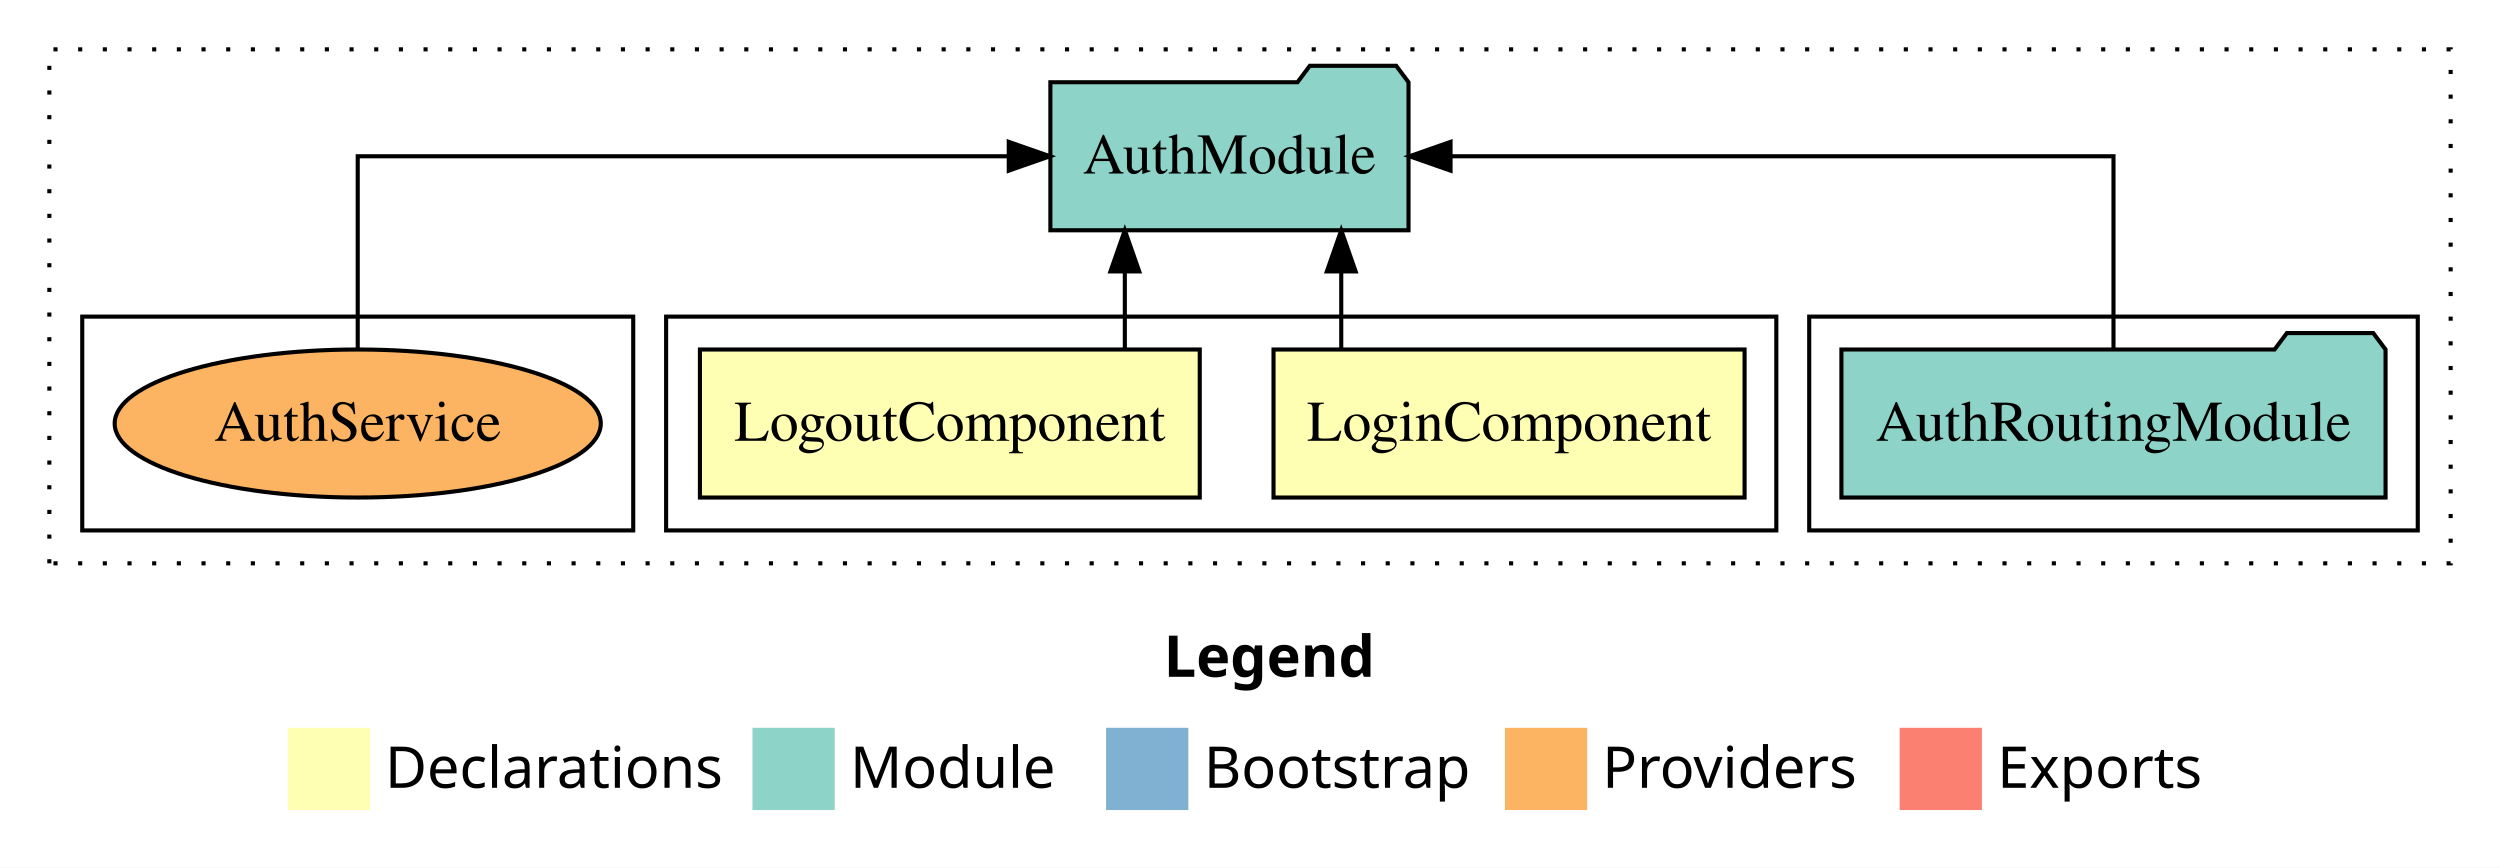
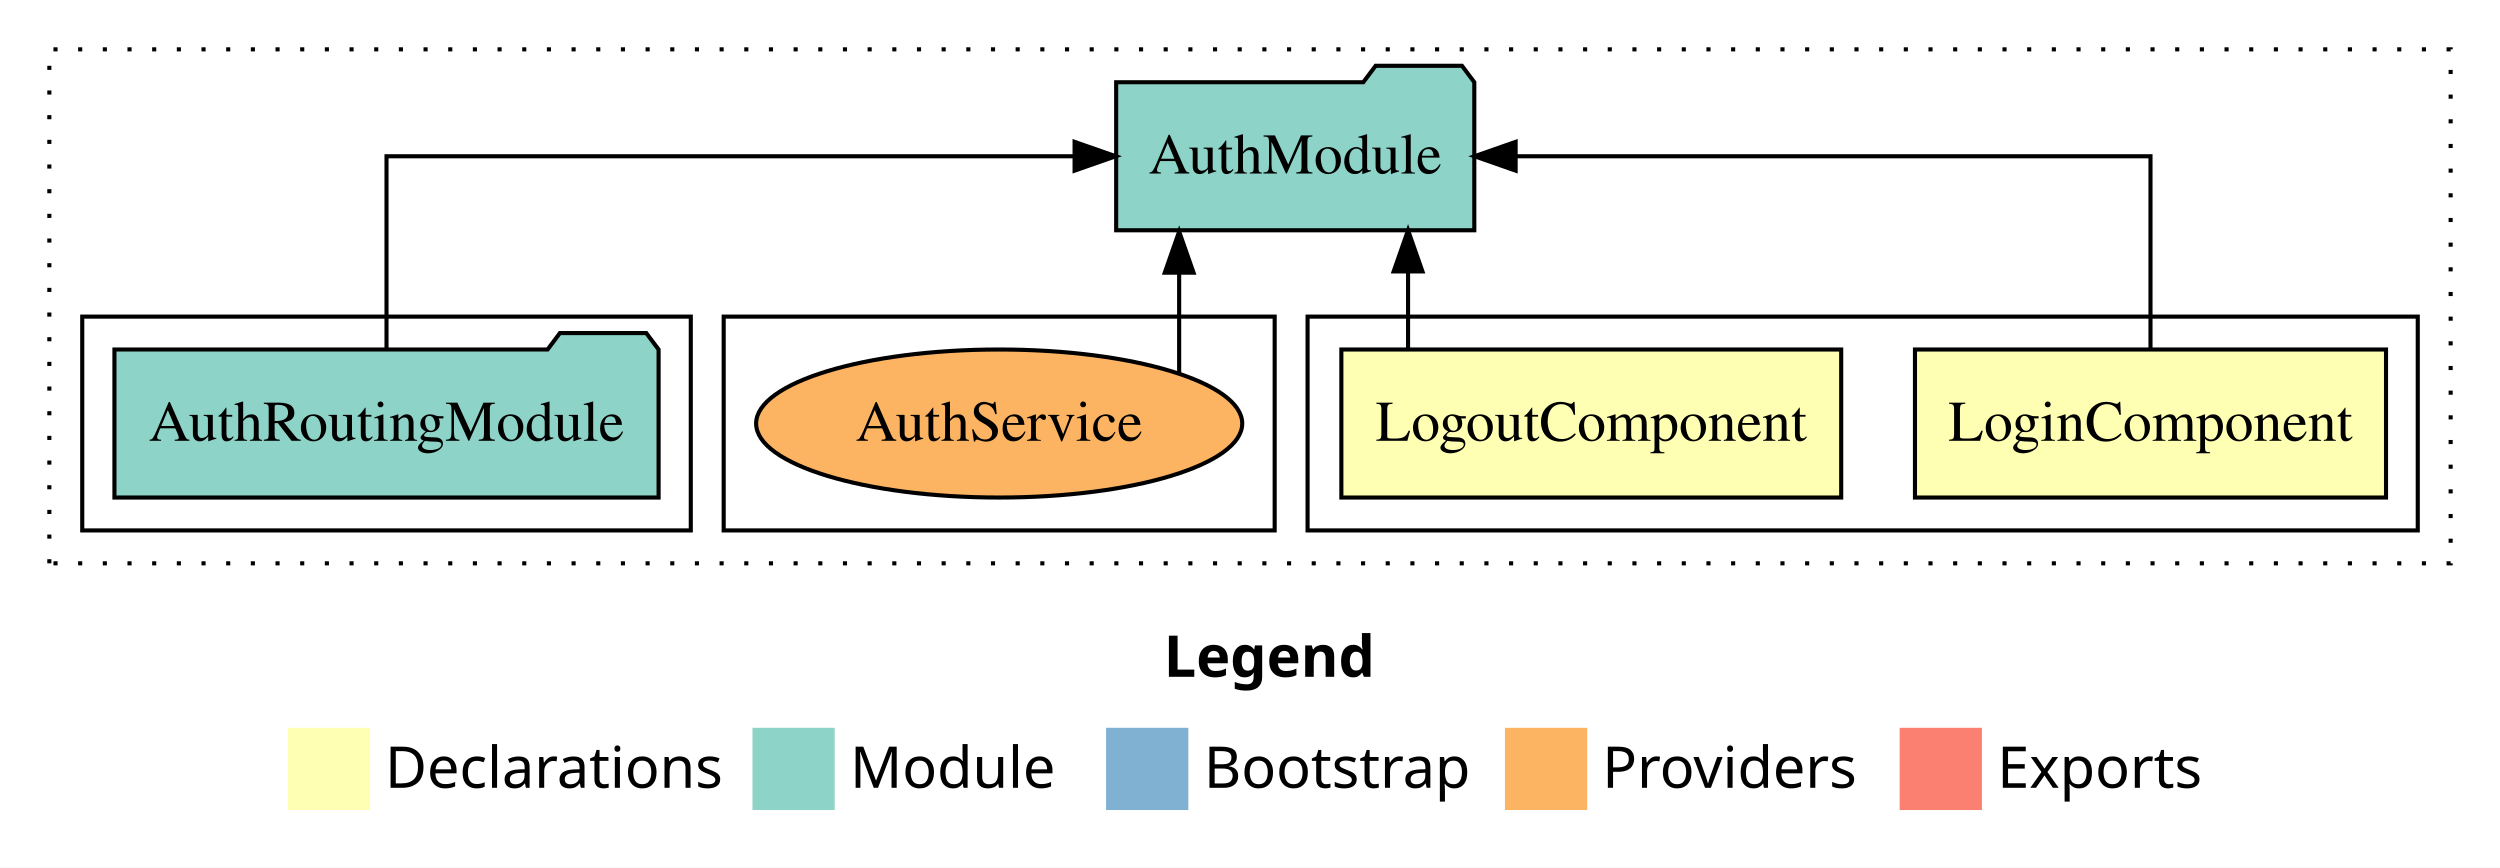
<svg xmlns="http://www.w3.org/2000/svg" width="608pt" height="211pt" viewBox="0.00 0.00 608.00 211.00">
  <g id="graph0" class="graph" transform="scale(1 1) rotate(0) translate(4 207)">
    <polygon fill="white" stroke="transparent" points="-4,4 -4,-207 604,-207 604,4 -4,4" />
    <text text-anchor="start" x="279.01" y="-42.4" font-family="Times-12" font-weight="bold" font-size="14.00">Legend</text>
    <polygon fill="#ffffb3" stroke="transparent" points="66,-10 66,-30 86,-30 86,-10 66,-10" />
    <text text-anchor="start" x="89.63" y="-15.4" font-family="Times-12" font-size="14.00">  Declarations</text>
    <polygon fill="#8dd3c7" stroke="transparent" points="179,-10 179,-30 199,-30 199,-10 179,-10" />
    <text text-anchor="start" x="202.73" y="-15.4" font-family="Times-12" font-size="14.00">  Module</text>
    <polygon fill="#80b1d3" stroke="transparent" points="265,-10 265,-30 285,-30 285,-10 265,-10" />
    <text text-anchor="start" x="288.78" y="-15.4" font-family="Times-12" font-size="14.00">  Bootstrap</text>
    <polygon fill="#fdb462" stroke="transparent" points="362,-10 362,-30 382,-30 382,-10 362,-10" />
    <text text-anchor="start" x="385.67" y="-15.4" font-family="Times-12" font-size="14.00">  Providers</text>
    <polygon fill="#fb8072" stroke="transparent" points="458,-10 458,-30 478,-30 478,-10 458,-10" />
    <text text-anchor="start" x="481.73" y="-15.4" font-family="Times-12" font-size="14.00">  Exports</text>
    <g id="clust1" class="cluster">
      <polygon fill="none" stroke="black" stroke-dasharray="1,5" points="8,-70 8,-195 592,-195 592,-70 8,-70" />
    </g>
-     <g id="clust5" class="cluster">
-       <polygon fill="none" stroke="black" points="436,-78 436,-130 584,-130 584,-78 436,-78" />
-     </g>
    <g id="clust2" class="cluster">
-       <polygon fill="none" stroke="black" points="158,-78 158,-130 428,-130 428,-78 158,-78" />
+       <polygon fill="none" stroke="black" points="314,-78 314,-130 584,-130 584,-78 314,-78" />
    </g>
    <g id="clust8" class="cluster">
-       <polygon fill="none" stroke="black" points="16,-78 16,-130 150,-130 150,-78 16,-78" />
+       <polygon fill="none" stroke="black" points="172,-78 172,-130 306,-130 306,-78 172,-78" />
+     </g>
+     <g id="clust5" class="cluster">
+       <polygon fill="none" stroke="black" points="16,-78 16,-130 164,-130 164,-78 16,-78" />
    </g>
    <g id="node1" class="node">
-       <polygon fill="#ffffb3" stroke="black" points="420.28,-122 305.72,-122 305.72,-86 420.28,-86 420.28,-122" />
-       <text text-anchor="middle" x="363" y="-99.8" font-family="Times,serif" font-size="14.00">LoginComponent</text>
+       <polygon fill="#ffffb3" stroke="black" points="576.28,-122 461.72,-122 461.72,-86 576.28,-86 576.28,-122" />
+       <text text-anchor="middle" x="519" y="-99.8" font-family="Times,serif" font-size="14.00">LoginComponent</text>
    </g>
    <g id="node3" class="node">
-       <polygon fill="#8dd3c7" stroke="black" points="338.55,-187 335.55,-191 314.55,-191 311.55,-187 251.45,-187 251.45,-151 338.55,-151 338.55,-187" />
-       <text text-anchor="middle" x="295" y="-164.8" font-family="Times,serif" font-size="14.00">AuthModule</text>
+       <polygon fill="#8dd3c7" stroke="black" points="354.55,-187 351.55,-191 330.55,-191 327.55,-187 267.45,-187 267.45,-151 354.55,-151 354.55,-187" />
+       <text text-anchor="middle" x="311" y="-164.8" font-family="Times,serif" font-size="14.00">AuthModule</text>
    </g>
    <g id="edge1" class="edge">
-       <path fill="none" stroke="black" d="M322.19,-122.11C322.19,-122.11 322.19,-140.99 322.19,-140.99" />
-       <polygon fill="black" stroke="black" points="318.69,-140.99 322.19,-150.99 325.69,-140.99 318.69,-140.99" />
+       <path fill="none" stroke="black" d="M519,-122.11C519,-141.34 519,-169 519,-169 519,-169 364.6,-169 364.6,-169" />
+       <polygon fill="black" stroke="black" points="364.6,-165.5 354.6,-169 364.6,-172.5 364.6,-165.5" />
    </g>
    <g id="node2" class="node">
-       <polygon fill="#ffffb3" stroke="black" points="287.78,-122 166.22,-122 166.22,-86 287.78,-86 287.78,-122" />
-       <text text-anchor="middle" x="227" y="-99.8" font-family="Times,serif" font-size="14.00">LogoutComponent</text>
+       <polygon fill="#ffffb3" stroke="black" points="443.78,-122 322.22,-122 322.22,-86 443.78,-86 443.78,-122" />
+       <text text-anchor="middle" x="383" y="-99.8" font-family="Times,serif" font-size="14.00">LogoutComponent</text>
    </g>
    <g id="edge2" class="edge">
-       <path fill="none" stroke="black" d="M269.56,-122.11C269.56,-122.11 269.56,-140.99 269.56,-140.99" />
-       <polygon fill="black" stroke="black" points="266.06,-140.99 269.56,-150.99 273.06,-140.99 266.06,-140.99" />
+       <path fill="none" stroke="black" d="M338.44,-122.11C338.44,-122.11 338.44,-140.99 338.44,-140.99" />
+       <polygon fill="black" stroke="black" points="334.94,-140.99 338.44,-150.99 341.94,-140.99 334.94,-140.99" />
    </g>
    <g id="node4" class="node">
-       <polygon fill="#8dd3c7" stroke="black" points="576.17,-122 573.17,-126 552.17,-126 549.17,-122 443.83,-122 443.83,-86 576.17,-86 576.17,-122" />
-       <text text-anchor="middle" x="510" y="-99.8" font-family="Times,serif" font-size="14.00">AuthRoutingModule</text>
+       <polygon fill="#8dd3c7" stroke="black" points="156.17,-122 153.17,-126 132.17,-126 129.17,-122 23.83,-122 23.83,-86 156.17,-86 156.17,-122" />
+       <text text-anchor="middle" x="90" y="-99.8" font-family="Times,serif" font-size="14.00">AuthRoutingModule</text>
    </g>
    <g id="edge3" class="edge">
-       <path fill="none" stroke="black" d="M510,-122.11C510,-141.34 510,-169 510,-169 510,-169 348.77,-169 348.77,-169" />
-       <polygon fill="black" stroke="black" points="348.77,-165.5 338.77,-169 348.77,-172.5 348.77,-165.5" />
+       <path fill="none" stroke="black" d="M90,-122.11C90,-141.34 90,-169 90,-169 90,-169 257.34,-169 257.34,-169" />
+       <polygon fill="black" stroke="black" points="257.34,-172.5 267.34,-169 257.34,-165.5 257.34,-172.5" />
    </g>
    <g id="node5" class="node">
-       <ellipse fill="#fdb462" stroke="black" cx="83" cy="-104" rx="59.11" ry="18" />
-       <text text-anchor="middle" x="83" y="-99.8" font-family="Times,serif" font-size="14.00">AuthService</text>
+       <ellipse fill="#fdb462" stroke="black" cx="239" cy="-104" rx="59.11" ry="18" />
+       <text text-anchor="middle" x="239" y="-99.8" font-family="Times,serif" font-size="14.00">AuthService</text>
    </g>
    <g id="edge4" class="edge">
-       <path fill="none" stroke="black" d="M83,-122.11C83,-141.34 83,-169 83,-169 83,-169 241.33,-169 241.33,-169" />
-       <polygon fill="black" stroke="black" points="241.33,-172.5 251.33,-169 241.33,-165.5 241.33,-172.5" />
+       <path fill="none" stroke="black" d="M282.77,-116.23C282.77,-116.23 282.77,-140.68 282.77,-140.68" />
+       <polygon fill="black" stroke="black" points="279.27,-140.68 282.77,-150.68 286.27,-140.68 279.27,-140.68" />
    </g>
  </g>
</svg>
